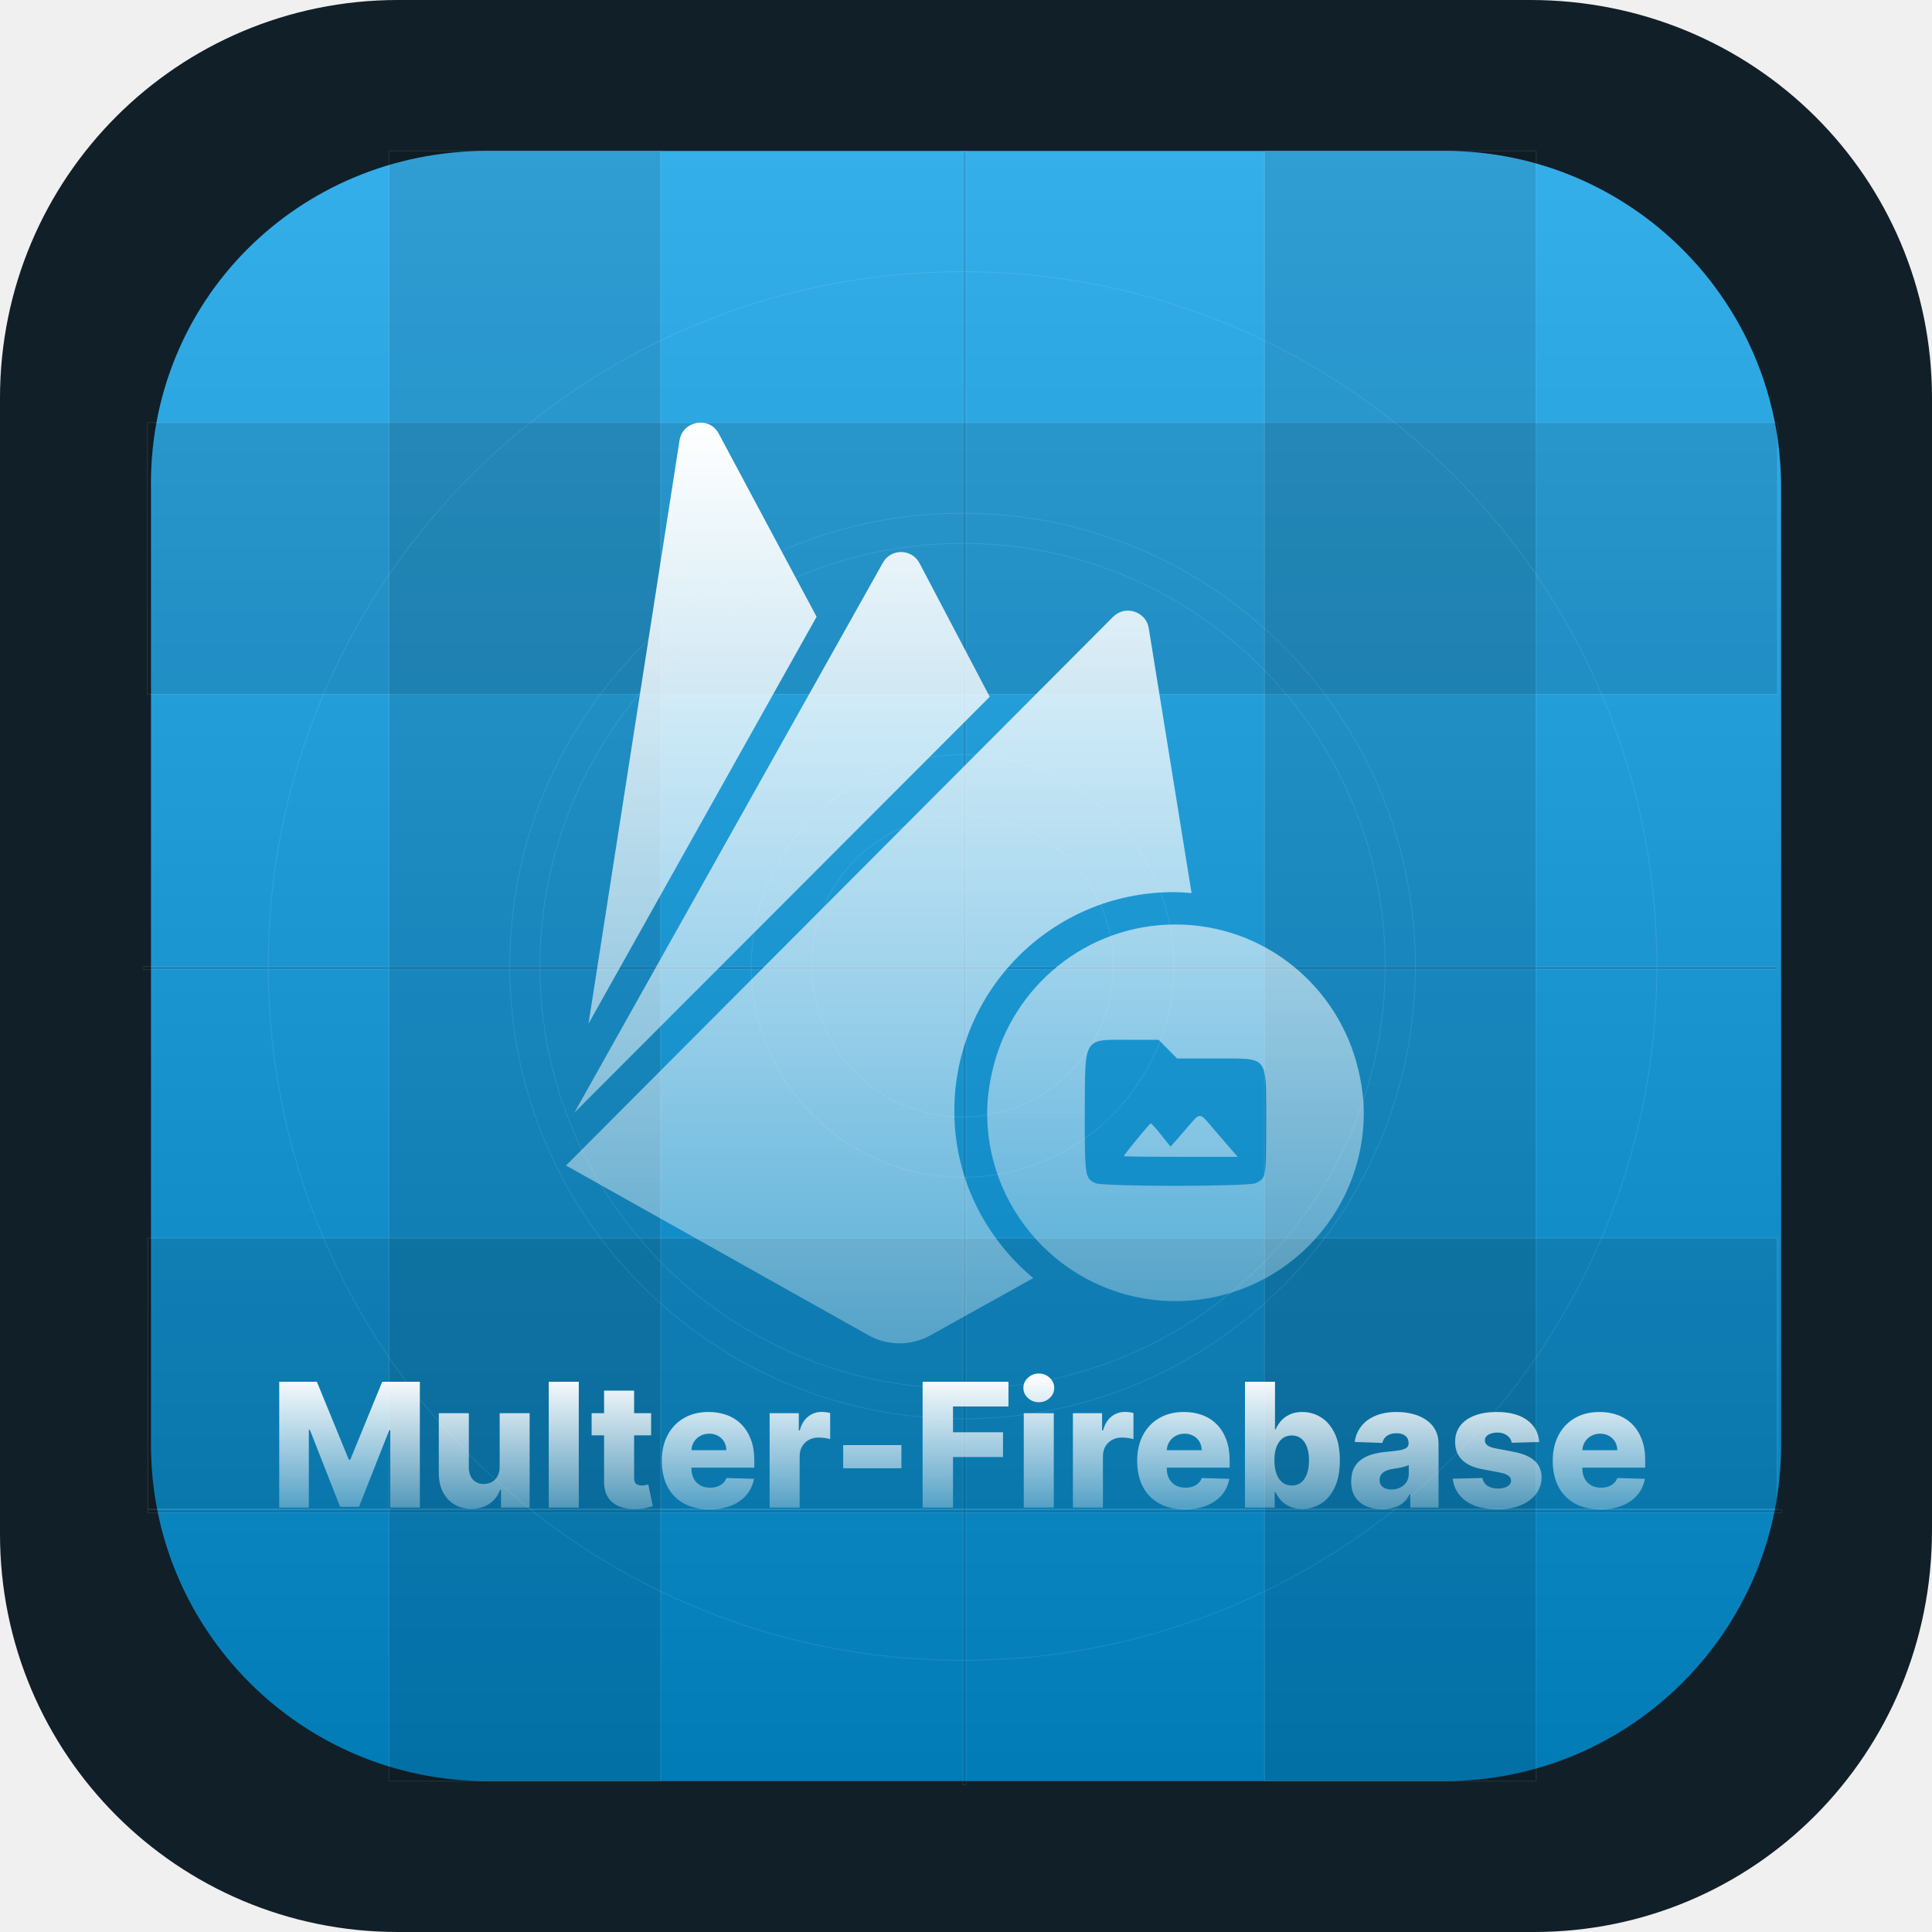
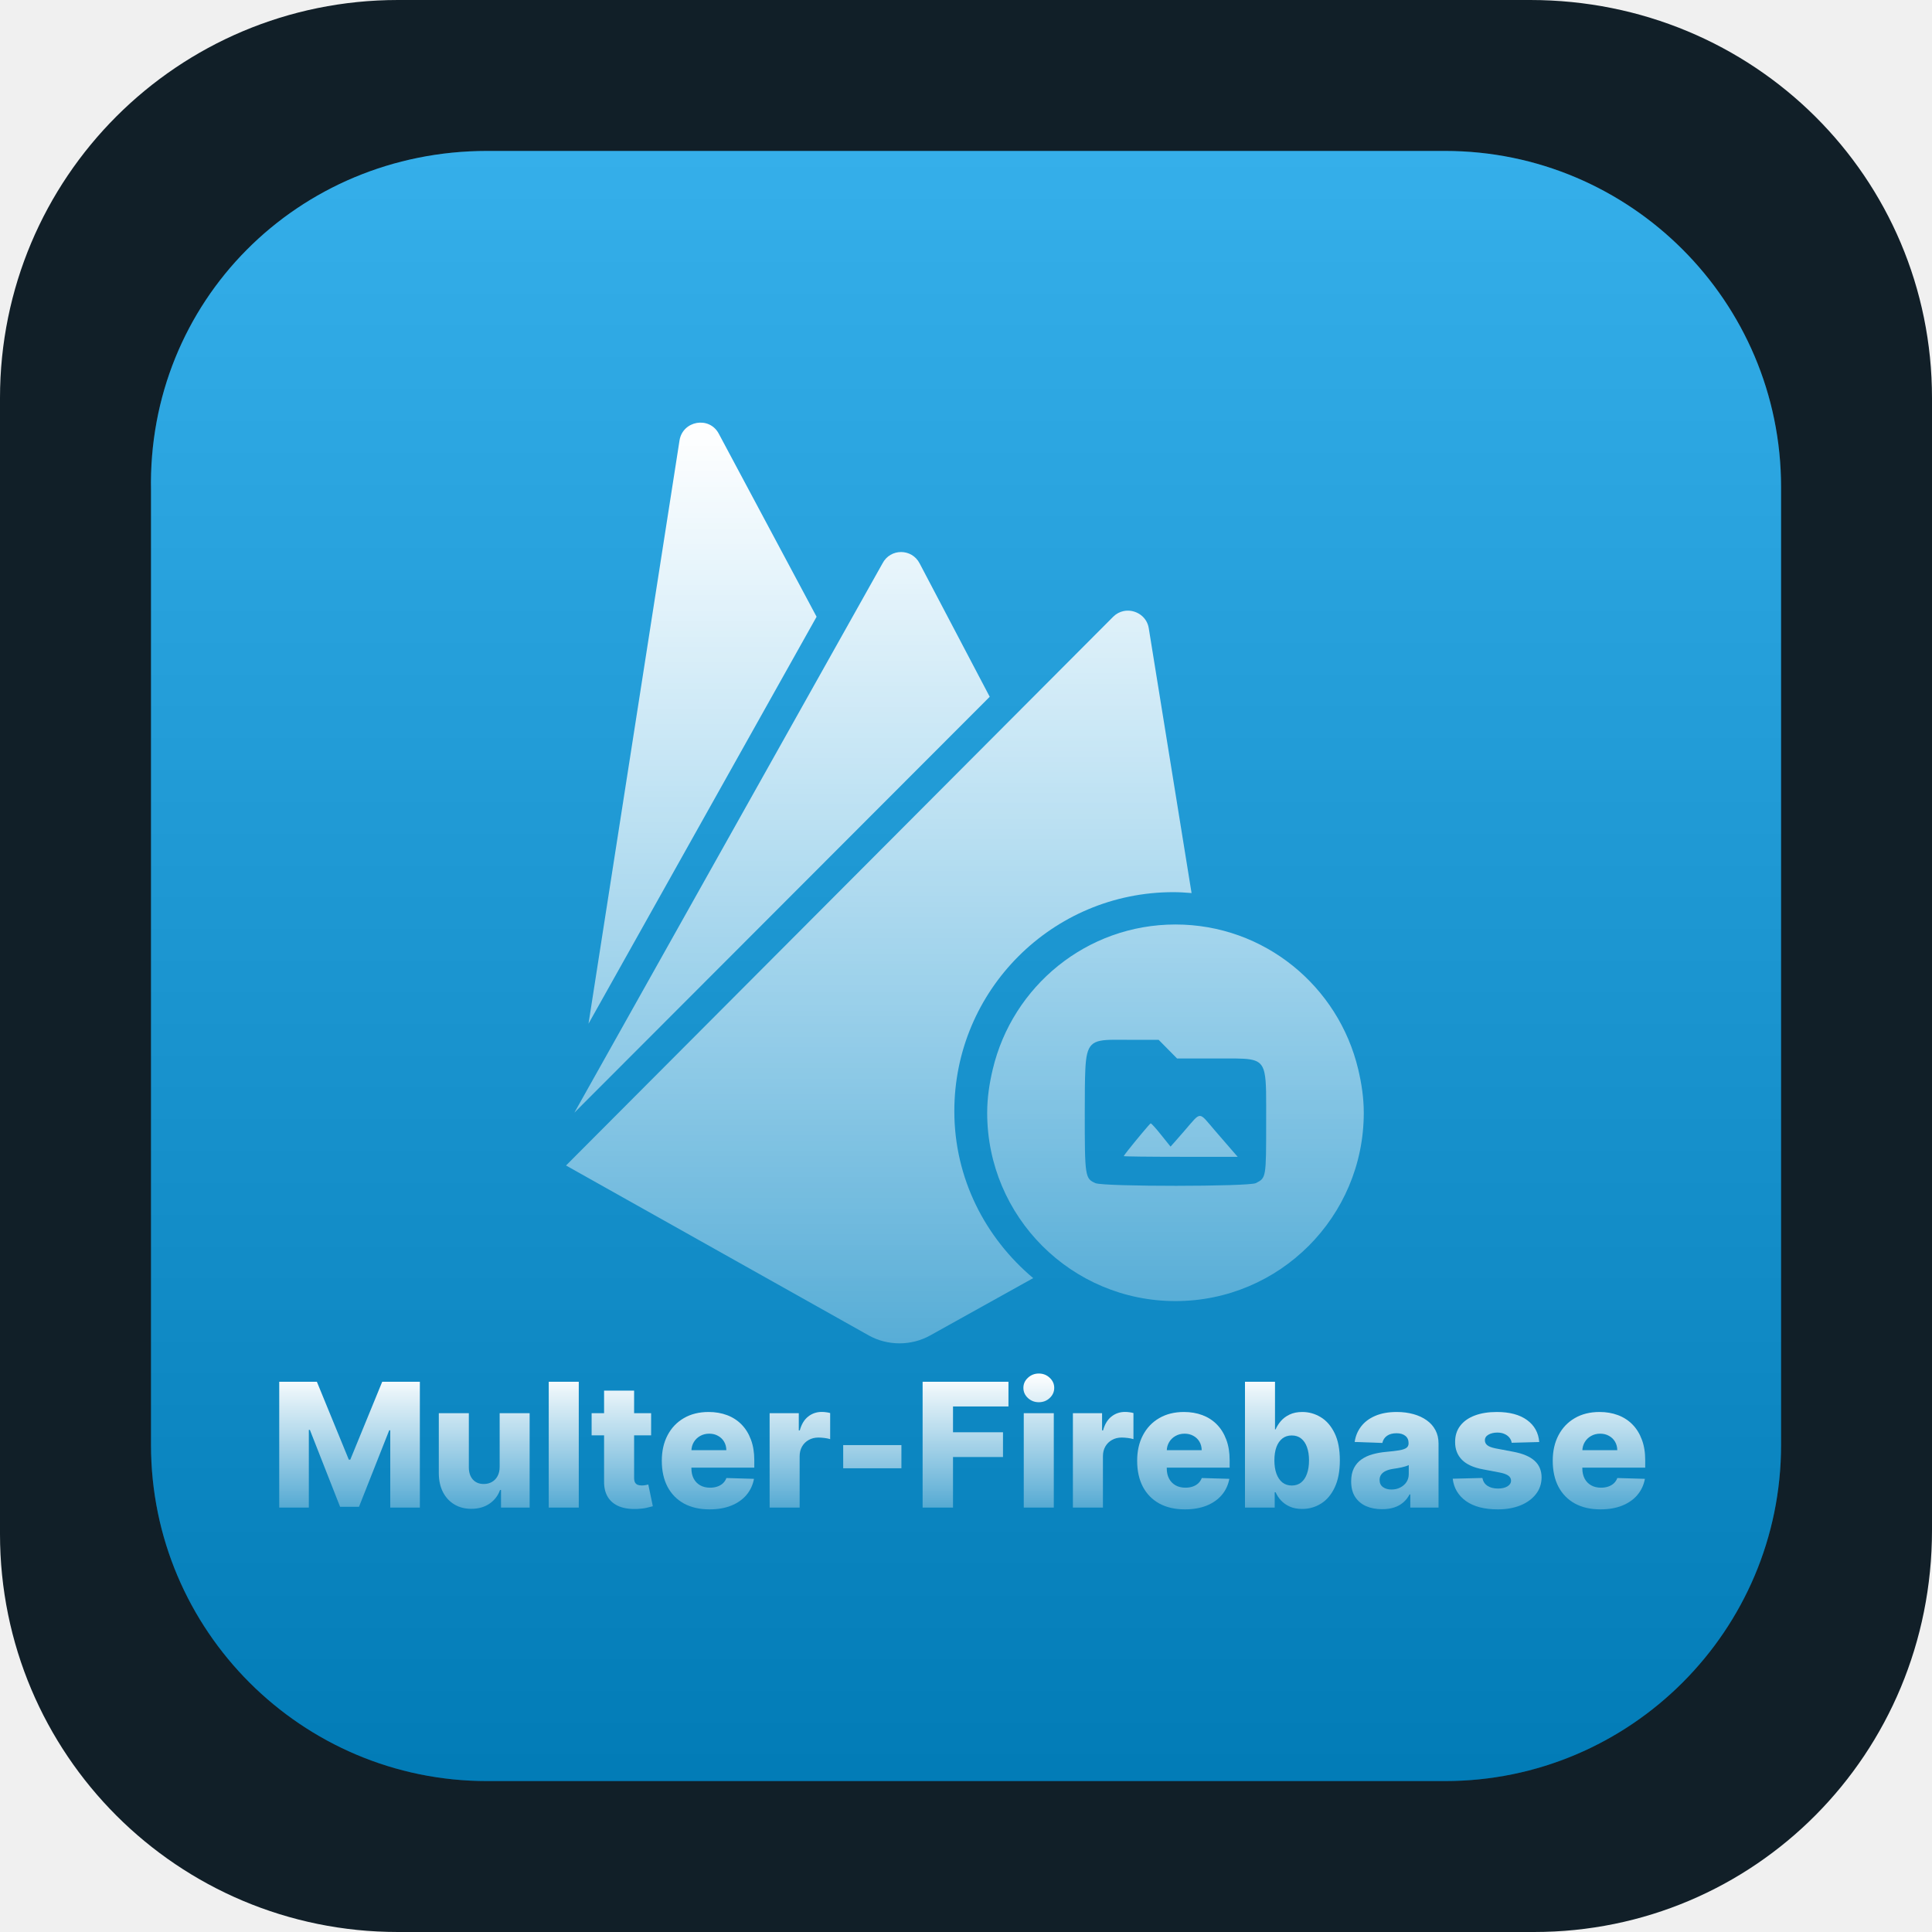
<svg xmlns="http://www.w3.org/2000/svg" width="256" height="256" viewBox="0 0 256 256" fill="none">
  <path d="M52.736 0H202.752C232.448 0 256 23.552 256 52.736V202.752C256 232.448 232.448 256 203.264 256H52.736C23.552 256 0 232.448 0 203.264V52.736C0 23.552 23.552 0 52.736 0Z" fill="#111F28" />
  <path d="M64.538 20H191.471C216.039 20 236 39.962 236 64.531V191.469C236 216.038 216.039 236 191.471 236H64.538C39.971 236 20.01 216.038 20.01 191.469V65.043C19.498 39.962 39.459 20 64.538 20Z" fill="#039BE5" />
  <path d="M64.538 20H191.471C216.039 20 236 39.962 236 64.531V191.469C236 216.038 216.039 236 191.471 236H64.538C39.971 236 20.01 216.038 20.01 191.469V65.043C19.498 39.962 39.459 20 64.538 20Z" fill="url(#paint0_linear_105_274)" />
-   <g style="mix-blend-mode:plus-lighter">
-     <path opacity="0.1" d="M19.05 128.076H235.526V128.488H19.05V128.076Z" fill="black" stroke="white" stroke-width="0.1" stroke-miterlimit="10" />
-     <path opacity="0.1" d="M19.594 164.05H235.494V199.95H19.594V164.05Z" fill="black" stroke="white" stroke-width="0.1" stroke-miterlimit="10" />
-     <path opacity="0.1" d="M235.544 92H19.544V56H235.544V92Z" fill="black" stroke="white" stroke-width="0.1" stroke-miterlimit="10" />
-     <path opacity="0.1" d="M19.594 200.05H236.07V200.462H19.594V200.05Z" fill="black" stroke="white" stroke-width="0.1" stroke-miterlimit="10" />
-     <path opacity="0.1" d="M127.594 20.05H128.006V236.483H127.594V20.05Z" fill="black" stroke="white" stroke-width="0.1" stroke-miterlimit="10" />
-     <path opacity="0.1" d="M203.544 20H167.544V236H203.544V20Z" fill="black" stroke="white" stroke-width="0.1" stroke-miterlimit="10" />
-     <path opacity="0.1" d="M51.544 20H87.544V236H51.544V20Z" fill="black" stroke="white" stroke-width="0.1" stroke-miterlimit="10" />
-     <path opacity="0.1" d="M127.544 220C178.354 220 219.544 178.81 219.544 128C219.544 77.19 178.354 36 127.544 36C76.734 36 35.544 77.19 35.544 128C35.544 178.81 76.734 220 127.544 220Z" stroke="white" stroke-width="0.1" stroke-miterlimit="10" />
-     <path opacity="0.1" d="M127.544 188C160.681 188 187.544 161.137 187.544 128C187.544 94.863 160.681 68 127.544 68C94.407 68 67.544 94.863 67.544 128C67.544 161.137 94.407 188 127.544 188Z" stroke="white" stroke-width="0.1" stroke-miterlimit="10" />
-     <path opacity="0.1" d="M127.544 184C158.472 184 183.544 158.928 183.544 128C183.544 97.072 158.472 72 127.544 72C96.616 72 71.544 97.072 71.544 128C71.544 158.928 96.616 184 127.544 184Z" stroke="white" stroke-width="0.1" stroke-miterlimit="10" />
-     <path opacity="0.1" d="M127.544 156C143.008 156 155.544 143.464 155.544 128C155.544 112.536 143.008 100 127.544 100C112.08 100 99.544 112.536 99.544 128C99.544 143.464 112.08 156 127.544 156Z" stroke="white" stroke-width="0.1" stroke-miterlimit="10" />
-     <path opacity="0.1" d="M127.544 148C138.59 148 147.544 139.046 147.544 128C147.544 116.954 138.59 108 127.544 108C116.498 108 107.544 116.954 107.544 128C107.544 139.046 116.498 148 127.544 148Z" stroke="white" stroke-width="0.1" stroke-miterlimit="10" />
-   </g>
  <path fill-rule="evenodd" clip-rule="evenodd" d="M158.983 147.867C158.543 147.873 158.091 148.514 156.977 149.799C155.959 150.972 155.116 151.931 155.103 151.93C155.09 151.929 154.526 151.228 153.846 150.369C153.166 149.51 152.547 148.828 152.468 148.854C152.347 148.894 150.402 151.231 149.437 152.459C149.116 152.868 148.904 153.156 148.904 153.192C148.904 153.242 152.3 153.283 156.452 153.283H164L163.359 152.55C163.006 152.149 161.914 150.887 160.932 149.744C159.854 148.491 159.424 147.861 158.983 147.867Z" fill="url(#paint1_linear_105_274)" />
-   <path fill-rule="evenodd" clip-rule="evenodd" d="M155.757 122.5C143.97 122.5 134.153 130.7 131.544 141.689C131.103 143.546 130.807 145.459 130.807 147.451C130.807 161.23 141.977 172.401 155.757 172.401C169.537 172.401 180.707 161.23 180.707 147.451C180.707 145.459 180.411 143.546 179.97 141.689C177.361 130.7 167.544 122.5 155.757 122.5ZM147.593 137.775C148.185 137.773 148.867 137.78 149.654 137.78H153.525L154.745 139.016L155.965 140.253L161.14 140.257C165.311 140.261 166.841 140.086 167.418 141.689C167.47 141.832 167.514 141.995 167.551 142.168C167.818 143.386 167.772 145.373 167.772 148.725C167.772 156.061 167.772 156.066 166.423 156.764C165.497 157.243 146.253 157.251 145.153 156.773C144.808 156.622 144.547 156.493 144.35 156.252C143.956 155.771 143.812 154.836 143.763 152.376C143.738 151.145 143.738 149.529 143.738 147.397C143.738 146.111 143.739 145.028 143.751 144.096C143.762 143.165 143.781 142.38 143.813 141.689C143.893 139.973 144.098 138.998 144.654 138.45C145.21 137.903 146.115 137.783 147.593 137.775Z" fill="url(#paint2_linear_105_274)" />
-   <path fill-rule="evenodd" clip-rule="evenodd" d="M149.415 80.914C149.23 80.915 149.045 80.936 148.862 80.975C148.372 81.08 147.901 81.324 147.503 81.722L75 154.434L114.517 176.616L115.132 176.96C117.627 178.347 120.745 178.347 123.241 176.96L123.859 176.616L136.904 169.357C130.568 164.034 126.454 156.153 126.454 147.23C126.454 131.205 139.448 118.215 155.473 118.215C156.288 118.215 157.09 118.268 157.888 118.334L152.217 83.249C151.99 81.793 150.714 80.903 149.415 80.914Z" fill="url(#paint3_linear_105_274)" />
+   <path fill-rule="evenodd" clip-rule="evenodd" d="M155.757 122.5C143.969 122.5 134.153 130.7 131.544 141.689C131.103 143.546 130.807 145.459 130.807 147.451C130.807 161.23 141.977 172.401 155.757 172.401C169.537 172.401 180.707 161.23 180.707 147.451C180.707 145.459 180.411 143.546 179.97 141.689C177.361 130.7 167.544 122.5 155.757 122.5ZM147.593 137.775C148.185 137.773 148.867 137.78 149.654 137.78H153.525L154.745 139.016L155.965 140.253L161.14 140.257C165.311 140.261 166.841 140.086 167.418 141.689C167.47 141.832 167.514 141.995 167.551 142.168C167.818 143.386 167.772 145.373 167.772 148.725C167.772 156.061 167.772 156.066 166.423 156.764C165.497 157.243 146.253 157.251 145.153 156.773C144.808 156.622 144.547 156.493 144.35 156.252C143.956 155.771 143.812 154.836 143.763 152.376C143.738 151.145 143.738 149.529 143.738 147.397C143.738 146.111 143.739 145.028 143.751 144.096C143.762 143.165 143.781 142.38 143.813 141.689C143.893 139.973 144.098 138.998 144.654 138.45C145.21 137.903 146.115 137.783 147.593 137.775Z" fill="url(#paint2_linear_105_274)" />
+   <path fill-rule="evenodd" clip-rule="evenodd" d="M149.415 80.914C149.23 80.915 149.045 80.936 148.861 80.975C148.372 81.08 147.901 81.324 147.503 81.722L75 154.434L114.517 176.616L115.132 176.96C117.627 178.347 120.745 178.347 123.241 176.96L123.859 176.616L136.904 169.357C130.568 164.035 126.454 156.153 126.454 147.23C126.454 131.205 139.448 118.215 155.473 118.215C156.288 118.215 157.09 118.268 157.888 118.334L152.217 83.249C151.99 81.793 150.714 80.903 149.415 80.914Z" fill="url(#paint3_linear_105_274)" />
  <path fill-rule="evenodd" clip-rule="evenodd" d="M119.396 73.147C118.425 73.147 117.455 73.648 116.935 74.654L76.108 147.433L131.143 92.327L121.856 74.654C121.336 73.648 120.366 73.147 119.396 73.147Z" fill="url(#paint4_linear_105_274)" />
  <path fill-rule="evenodd" clip-rule="evenodd" d="M92.329 56.043C91.237 56.234 90.247 57.048 90.039 58.365L77.979 135.65L108.202 81.722L95.24 57.464C94.616 56.285 93.42 55.853 92.329 56.043Z" fill="url(#paint5_linear_105_274)" />
  <path d="M37 183.091H41.988L46.219 193.414H46.414L50.645 183.091H55.633V199.764H51.711V189.522H51.573L47.569 199.658H45.063L41.06 189.465H40.922V199.764H37V183.091Z" fill="url(#paint6_linear_105_274)" />
  <path d="M66.208 194.366V187.259H70.179V199.764H66.387V197.436H66.257C65.98 198.201 65.508 198.809 64.841 199.259C64.18 199.704 63.379 199.927 62.441 199.927C61.589 199.927 60.841 199.731 60.195 199.341C59.55 198.95 59.048 198.404 58.69 197.704C58.332 196.999 58.15 196.174 58.145 195.229V187.259H62.124V194.448C62.129 195.126 62.308 195.661 62.661 196.052C63.013 196.442 63.493 196.638 64.101 196.638C64.497 196.638 64.852 196.551 65.167 196.377C65.487 196.198 65.739 195.94 65.924 195.604C66.113 195.262 66.208 194.849 66.208 194.366Z" fill="url(#paint7_linear_105_274)" />
  <path d="M76.69 183.091V199.764H72.711V183.091H76.69Z" fill="url(#paint8_linear_105_274)" />
  <path d="M86.277 187.259V190.19H78.393V187.259H86.277ZM80.044 184.263H84.023V195.832C84.023 196.076 84.061 196.274 84.137 196.426C84.219 196.573 84.335 196.678 84.487 196.744C84.639 196.803 84.821 196.833 85.032 196.833C85.184 196.833 85.344 196.82 85.512 196.792C85.686 196.76 85.816 196.733 85.903 196.711L86.505 199.585C86.315 199.639 86.047 199.707 85.699 199.788C85.358 199.87 84.948 199.921 84.471 199.943C83.538 199.986 82.738 199.878 82.07 199.617C81.409 199.351 80.901 198.939 80.549 198.38C80.202 197.821 80.034 197.118 80.044 196.271V184.263Z" fill="url(#paint9_linear_105_274)" />
  <path d="M94.015 200C92.708 200 91.579 199.742 90.63 199.227C89.686 198.706 88.96 197.965 88.45 197.004C87.945 196.038 87.693 194.89 87.693 193.56C87.693 192.269 87.948 191.14 88.458 190.174C88.968 189.202 89.686 188.448 90.614 187.91C91.541 187.368 92.635 187.096 93.893 187.096C94.782 187.096 95.596 187.235 96.334 187.512C97.072 187.788 97.709 188.198 98.246 188.741C98.783 189.284 99.201 189.954 99.499 190.752C99.797 191.544 99.947 192.453 99.947 193.479V194.472H89.084V192.16H96.244C96.239 191.737 96.139 191.36 95.943 191.028C95.748 190.697 95.48 190.44 95.138 190.255C94.802 190.065 94.414 189.97 93.974 189.97C93.529 189.97 93.131 190.071 92.778 190.271C92.426 190.467 92.146 190.735 91.94 191.077C91.734 191.414 91.626 191.796 91.615 192.225V194.578C91.615 195.088 91.715 195.536 91.916 195.921C92.116 196.301 92.401 196.597 92.77 196.809C93.139 197.02 93.578 197.126 94.088 197.126C94.441 197.126 94.761 197.077 95.048 196.98C95.336 196.882 95.583 196.738 95.789 196.548C95.995 196.358 96.15 196.125 96.252 195.848L99.906 195.954C99.754 196.773 99.42 197.487 98.905 198.095C98.395 198.697 97.725 199.167 96.895 199.503C96.065 199.834 95.105 200 94.015 200Z" fill="url(#paint10_linear_105_274)" />
  <path d="M101.979 199.764V187.259H105.844V189.539H105.974C106.202 188.714 106.573 188.1 107.088 187.699C107.604 187.292 108.203 187.088 108.887 187.088C109.071 187.088 109.261 187.102 109.456 187.129C109.651 187.151 109.833 187.186 110.001 187.235V190.695C109.811 190.63 109.562 190.578 109.253 190.54C108.949 190.502 108.678 190.483 108.439 190.483C107.967 190.483 107.541 190.589 107.162 190.801C106.787 191.007 106.492 191.297 106.275 191.672C106.063 192.041 105.957 192.475 105.957 192.974V199.764H101.979Z" fill="url(#paint11_linear_105_274)" />
  <path d="M119.442 191.484V194.554H111.728V191.484H119.442Z" fill="url(#paint12_linear_105_274)" />
  <path d="M122.251 199.764V183.091H133.626V186.364H126.279V189.783H132.902V193.064H126.279V199.764H122.251Z" fill="url(#paint13_linear_105_274)" />
-   <path d="M135.654 199.764V187.259H139.633V199.764H135.654ZM137.647 185.802C137.089 185.802 136.609 185.617 136.207 185.248C135.806 184.874 135.605 184.423 135.605 183.897C135.605 183.376 135.806 182.931 136.207 182.562C136.609 182.187 137.089 182 137.647 182C138.211 182 138.692 182.187 139.087 182.562C139.489 182.931 139.69 183.376 139.69 183.897C139.69 184.423 139.489 184.874 139.087 185.248C138.692 185.617 138.211 185.802 137.647 185.802Z" fill="url(#paint14_linear_105_274)" />
+   <path d="M135.654 199.764V187.259H139.633V199.764H135.654ZM137.647 185.802C137.089 185.802 136.609 185.617 136.207 185.248C135.806 184.874 135.605 184.423 135.605 183.897C135.605 183.376 135.806 182.931 136.207 182.562C136.609 182.187 137.089 182 137.647 182C138.211 182 138.692 182.187 139.088 182.562C139.489 182.931 139.69 183.376 139.69 183.897C139.69 184.423 139.489 184.874 139.088 185.248C138.692 185.617 138.211 185.802 137.647 185.802Z" fill="url(#paint14_linear_105_274)" />
  <path d="M142.165 199.764V187.259H146.03V189.539H146.16C146.388 188.714 146.76 188.1 147.275 187.699C147.79 187.292 148.39 187.088 149.073 187.088C149.258 187.088 149.447 187.102 149.643 187.129C149.838 187.151 150.02 187.186 150.188 187.235V190.695C149.998 190.63 149.748 190.578 149.439 190.54C149.135 190.502 148.864 190.483 148.626 190.483C148.154 190.483 147.728 190.589 147.348 190.801C146.974 191.007 146.678 191.297 146.461 191.672C146.25 192.041 146.144 192.475 146.144 192.974V199.764H142.165Z" fill="url(#paint15_linear_105_274)" />
  <path d="M157.002 200C155.695 200 154.567 199.742 153.617 199.227C152.674 198.706 151.947 197.965 151.437 197.004C150.932 196.038 150.68 194.89 150.68 193.56C150.68 192.269 150.935 191.14 151.445 190.174C151.955 189.202 152.674 188.448 153.601 187.91C154.529 187.368 155.622 187.096 156.88 187.096C157.77 187.096 158.583 187.235 159.321 187.512C160.059 187.788 160.696 188.198 161.233 188.741C161.77 189.284 162.188 189.954 162.486 190.752C162.785 191.544 162.934 192.453 162.934 193.479V194.472H152.071V192.16H159.232C159.226 191.737 159.126 191.36 158.931 191.028C158.735 190.697 158.467 190.44 158.125 190.255C157.789 190.065 157.401 189.97 156.962 189.97C156.517 189.97 156.118 190.071 155.765 190.271C155.413 190.467 155.133 190.735 154.927 191.077C154.721 191.414 154.613 191.796 154.602 192.225V194.578C154.602 195.088 154.702 195.536 154.903 195.921C155.104 196.301 155.388 196.597 155.757 196.809C156.126 197.02 156.566 197.126 157.075 197.126C157.428 197.126 157.748 197.077 158.036 196.98C158.323 196.882 158.57 196.738 158.776 196.548C158.982 196.358 159.137 196.125 159.24 195.848L162.893 195.954C162.741 196.773 162.408 197.487 161.892 198.095C161.382 198.697 160.712 199.167 159.883 199.503C159.053 199.834 158.092 200 157.002 200Z" fill="url(#paint16_linear_105_274)" />
  <path d="M164.966 199.764V183.091H168.945V189.4H169.026C169.189 189.02 169.419 188.654 169.718 188.301C170.021 187.948 170.407 187.661 170.873 187.438C171.345 187.21 171.909 187.096 172.565 187.096C173.433 187.096 174.244 187.324 174.998 187.78C175.758 188.236 176.371 188.939 176.837 189.889C177.304 190.839 177.537 192.049 177.537 193.52C177.537 194.936 177.312 196.122 176.862 197.077C176.417 198.033 175.815 198.749 175.055 199.227C174.301 199.704 173.463 199.943 172.541 199.943C171.912 199.943 171.367 199.84 170.906 199.634C170.444 199.427 170.057 199.156 169.742 198.82C169.433 198.483 169.194 198.122 169.026 197.737H168.904V199.764H164.966ZM168.863 193.512C168.863 194.185 168.953 194.771 169.132 195.27C169.316 195.769 169.579 196.157 169.921 196.434C170.268 196.706 170.683 196.841 171.166 196.841C171.654 196.841 172.069 196.706 172.411 196.434C172.753 196.157 173.01 195.769 173.184 195.27C173.363 194.771 173.452 194.185 173.452 193.512C173.452 192.839 173.363 192.255 173.184 191.761C173.01 191.267 172.753 190.885 172.411 190.613C172.075 190.342 171.66 190.206 171.166 190.206C170.678 190.206 170.263 190.339 169.921 190.605C169.579 190.871 169.316 191.251 169.132 191.745C168.953 192.239 168.863 192.828 168.863 193.512Z" fill="url(#paint17_linear_105_274)" />
  <path d="M183.145 199.976C182.348 199.976 181.64 199.843 181.021 199.577C180.408 199.305 179.923 198.898 179.565 198.355C179.212 197.807 179.036 197.121 179.036 196.296C179.036 195.601 179.158 195.015 179.402 194.537C179.646 194.06 179.983 193.672 180.411 193.373C180.84 193.075 181.333 192.849 181.892 192.697C182.451 192.54 183.047 192.434 183.682 192.38C184.393 192.315 184.965 192.247 185.399 192.176C185.833 192.1 186.147 191.995 186.343 191.859C186.543 191.718 186.644 191.52 186.644 191.265V191.224C186.644 190.806 186.5 190.483 186.212 190.255C185.925 190.027 185.537 189.913 185.049 189.913C184.523 189.913 184.1 190.027 183.78 190.255C183.46 190.483 183.256 190.798 183.169 191.199L179.5 191.069C179.608 190.309 179.888 189.631 180.338 189.034C180.794 188.431 181.417 187.959 182.209 187.617C183.007 187.27 183.964 187.096 185.081 187.096C185.879 187.096 186.614 187.191 187.286 187.381C187.959 187.566 188.545 187.837 189.044 188.195C189.543 188.548 189.928 188.982 190.199 189.498C190.476 190.014 190.614 190.602 190.614 191.265V199.764H186.872V198.022H186.774C186.551 198.445 186.267 198.803 185.92 199.096C185.578 199.389 185.174 199.609 184.707 199.756C184.246 199.902 183.725 199.976 183.145 199.976ZM184.374 197.37C184.802 197.37 185.187 197.284 185.529 197.11C185.876 196.936 186.153 196.697 186.359 196.393C186.565 196.084 186.668 195.726 186.668 195.319V194.13C186.554 194.19 186.416 194.244 186.253 194.293C186.096 194.342 185.922 194.388 185.732 194.431C185.543 194.475 185.347 194.513 185.147 194.545C184.946 194.578 184.753 194.608 184.569 194.635C184.195 194.695 183.875 194.787 183.609 194.912C183.348 195.037 183.148 195.199 183.007 195.4C182.871 195.596 182.803 195.829 182.803 196.1C182.803 196.513 182.95 196.828 183.243 197.045C183.541 197.262 183.918 197.37 184.374 197.37Z" fill="url(#paint18_linear_105_274)" />
-   <path d="M203.958 191.077L200.305 191.175C200.267 190.915 200.164 190.684 199.996 190.483C199.828 190.277 199.608 190.117 199.337 190.003C199.071 189.883 198.762 189.824 198.409 189.824C197.948 189.824 197.555 189.916 197.229 190.1C196.909 190.285 196.752 190.535 196.757 190.849C196.752 191.094 196.85 191.305 197.05 191.484C197.257 191.664 197.623 191.807 198.149 191.916L200.557 192.372C201.805 192.611 202.732 193.007 203.34 193.56C203.953 194.114 204.262 194.847 204.268 195.758C204.262 196.616 204.007 197.362 203.503 197.997C203.004 198.632 202.32 199.126 201.452 199.479C200.584 199.826 199.592 200 198.474 200C196.69 200 195.282 199.634 194.251 198.901C193.226 198.163 192.64 197.175 192.494 195.938L196.424 195.84C196.511 196.296 196.736 196.643 197.099 196.882C197.463 197.121 197.926 197.24 198.491 197.24C199 197.24 199.415 197.145 199.735 196.955C200.055 196.765 200.218 196.513 200.224 196.198C200.218 195.916 200.093 195.691 199.849 195.522C199.605 195.349 199.223 195.213 198.702 195.115L196.521 194.7C195.268 194.472 194.335 194.052 193.723 193.438C193.11 192.82 192.806 192.033 192.811 191.077C192.806 190.242 193.028 189.528 193.478 188.936C193.929 188.339 194.569 187.883 195.399 187.569C196.229 187.254 197.208 187.096 198.336 187.096C200.028 187.096 201.363 187.452 202.339 188.163C203.316 188.868 203.855 189.84 203.958 191.077Z" fill="url(#paint19_linear_105_274)" />
-   <path d="M212.068 200C210.761 200 209.633 199.742 208.684 199.227C207.74 198.706 207.013 197.965 206.503 197.004C205.999 196.038 205.746 194.89 205.746 193.56C205.746 192.269 206.001 191.14 206.511 190.174C207.021 189.202 207.74 188.448 208.667 187.91C209.595 187.368 210.688 187.096 211.946 187.096C212.836 187.096 213.65 187.235 214.387 187.512C215.125 187.788 215.762 188.198 216.299 188.741C216.836 189.284 217.254 189.954 217.552 190.752C217.851 191.544 218 192.453 218 193.479V194.472H207.138V192.16H214.298C214.292 191.737 214.192 191.36 213.997 191.028C213.802 190.697 213.533 190.44 213.191 190.255C212.855 190.065 212.467 189.97 212.028 189.97C211.583 189.97 211.184 190.071 210.832 190.271C210.479 190.467 210.2 190.735 209.994 191.077C209.787 191.414 209.679 191.796 209.668 192.225V194.578C209.668 195.088 209.769 195.536 209.969 195.921C210.17 196.301 210.455 196.597 210.824 196.809C211.192 197.02 211.632 197.126 212.142 197.126C212.494 197.126 212.814 197.077 213.102 196.98C213.389 196.882 213.636 196.738 213.842 196.548C214.048 196.358 214.203 196.125 214.306 195.848L217.959 195.954C217.807 196.773 217.474 197.487 216.959 198.095C216.449 198.697 215.779 199.167 214.949 199.503C214.119 199.834 213.159 200 212.068 200Z" fill="url(#paint20_linear_105_274)" />
+   <path d="M203.958 191.077L200.305 191.175C200.267 190.915 200.164 190.684 199.996 190.483C199.828 190.277 199.608 190.117 199.337 190.003C199.071 189.883 198.762 189.824 198.409 189.824C197.948 189.824 197.555 189.916 197.229 190.1C196.909 190.285 196.752 190.535 196.757 190.849C196.752 191.094 196.85 191.305 197.05 191.484C197.257 191.663 197.623 191.807 198.149 191.916L200.557 192.372C201.805 192.611 202.732 193.007 203.34 193.56C203.953 194.114 204.262 194.847 204.268 195.758C204.262 196.616 204.007 197.362 203.503 197.997C203.004 198.632 202.32 199.126 201.452 199.479C200.584 199.826 199.592 200 198.474 200C196.69 200 195.282 199.634 194.251 198.901C193.226 198.163 192.64 197.175 192.494 195.938L196.424 195.84C196.511 196.296 196.736 196.643 197.099 196.882C197.463 197.121 197.926 197.24 198.491 197.24C199 197.24 199.415 197.145 199.735 196.955C200.055 196.765 200.218 196.513 200.224 196.198C200.218 195.916 200.093 195.691 199.849 195.522C199.605 195.349 199.223 195.213 198.702 195.115L196.521 194.7C195.268 194.472 194.335 194.052 193.723 193.438C193.11 192.82 192.806 192.033 192.811 191.077C192.806 190.242 193.028 189.528 193.478 188.936C193.929 188.339 194.569 187.883 195.399 187.569C196.229 187.254 197.208 187.096 198.336 187.096C200.028 187.096 201.363 187.452 202.339 188.163C203.316 188.868 203.855 189.84 203.958 191.077Z" fill="url(#paint19_linear_105_274)" />
+   <path d="M212.068 200C210.761 200 209.633 199.742 208.684 199.227C207.74 198.706 207.013 197.965 206.503 197.004C205.999 196.038 205.746 194.89 205.746 193.56C205.746 192.269 206.001 191.14 206.511 190.174C207.021 189.202 207.74 188.448 208.667 187.91C209.595 187.368 210.688 187.096 211.946 187.096C212.836 187.096 213.65 187.235 214.387 187.512C215.125 187.788 215.762 188.198 216.299 188.741C216.836 189.284 217.254 189.954 217.552 190.752C217.851 191.544 218 192.453 218 193.479V194.472H207.138V192.16H214.298C214.292 191.737 214.192 191.36 213.997 191.028C213.802 190.697 213.533 190.44 213.191 190.255C212.855 190.065 212.467 189.97 212.028 189.97C211.583 189.97 211.184 190.071 210.832 190.271C210.479 190.467 210.2 190.735 209.994 191.077C209.788 191.414 209.679 191.796 209.668 192.225V194.578C209.668 195.088 209.769 195.536 209.969 195.921C210.17 196.301 210.455 196.597 210.824 196.809C211.192 197.02 211.632 197.126 212.142 197.126C212.494 197.126 212.814 197.077 213.102 196.98C213.389 196.882 213.636 196.738 213.842 196.548C214.048 196.358 214.203 196.125 214.306 195.848L217.959 195.954C217.807 196.773 217.474 197.487 216.959 198.095C216.449 198.697 215.779 199.167 214.949 199.503C214.119 199.834 213.159 200 212.068 200Z" fill="url(#paint20_linear_105_274)" />
  <defs>
    <linearGradient id="paint0_linear_105_274" x1="128.005" y1="20" x2="128.005" y2="236.717" gradientUnits="userSpaceOnUse">
      <stop stop-color="white" stop-opacity="0.2" />
      <stop offset="0.99" stop-opacity="0.2" />
    </linearGradient>
    <linearGradient id="paint1_linear_105_274" x1="156.452" y1="59.293" x2="156.452" y2="180.48" gradientUnits="userSpaceOnUse">
      <stop stop-color="white" />
      <stop offset="1" stop-color="white" stop-opacity="0.3" />
    </linearGradient>
    <linearGradient id="paint2_linear_105_274" x1="156.542" y1="56.819" x2="156.542" y2="172.236" gradientUnits="userSpaceOnUse">
      <stop stop-color="white" />
      <stop offset="1" stop-color="white" stop-opacity="0.3" />
    </linearGradient>
    <linearGradient id="paint3_linear_105_274" x1="116.444" y1="55.171" x2="116.444" y2="178" gradientUnits="userSpaceOnUse">
      <stop stop-color="white" />
      <stop offset="1" stop-color="white" stop-opacity="0.3" />
    </linearGradient>
    <linearGradient id="paint4_linear_105_274" x1="103.626" y1="55.995" x2="103.626" y2="177.182" gradientUnits="userSpaceOnUse">
      <stop stop-color="white" />
      <stop offset="1" stop-color="white" stop-opacity="0.3" />
    </linearGradient>
    <linearGradient id="paint5_linear_105_274" x1="93.09" y1="56" x2="93.09" y2="178.007" gradientUnits="userSpaceOnUse">
      <stop stop-color="white" />
      <stop offset="1" stop-color="white" stop-opacity="0.3" />
    </linearGradient>
    <linearGradient id="paint6_linear_105_274" x1="127.5" y1="182" x2="127.5" y2="200" gradientUnits="userSpaceOnUse">
      <stop stop-color="white" />
      <stop offset="1" stop-color="white" stop-opacity="0.3" />
    </linearGradient>
    <linearGradient id="paint7_linear_105_274" x1="127.5" y1="182" x2="127.5" y2="200" gradientUnits="userSpaceOnUse">
      <stop stop-color="white" />
      <stop offset="1" stop-color="white" stop-opacity="0.3" />
    </linearGradient>
    <linearGradient id="paint8_linear_105_274" x1="127.5" y1="182" x2="127.5" y2="200" gradientUnits="userSpaceOnUse">
      <stop stop-color="white" />
      <stop offset="1" stop-color="white" stop-opacity="0.3" />
    </linearGradient>
    <linearGradient id="paint9_linear_105_274" x1="127.5" y1="182" x2="127.5" y2="200" gradientUnits="userSpaceOnUse">
      <stop stop-color="white" />
      <stop offset="1" stop-color="white" stop-opacity="0.3" />
    </linearGradient>
    <linearGradient id="paint10_linear_105_274" x1="127.5" y1="182" x2="127.5" y2="200" gradientUnits="userSpaceOnUse">
      <stop stop-color="white" />
      <stop offset="1" stop-color="white" stop-opacity="0.3" />
    </linearGradient>
    <linearGradient id="paint11_linear_105_274" x1="127.5" y1="182" x2="127.5" y2="200" gradientUnits="userSpaceOnUse">
      <stop stop-color="white" />
      <stop offset="1" stop-color="white" stop-opacity="0.3" />
    </linearGradient>
    <linearGradient id="paint12_linear_105_274" x1="127.5" y1="182" x2="127.5" y2="200" gradientUnits="userSpaceOnUse">
      <stop stop-color="white" />
      <stop offset="1" stop-color="white" stop-opacity="0.3" />
    </linearGradient>
    <linearGradient id="paint13_linear_105_274" x1="127.5" y1="182" x2="127.5" y2="200" gradientUnits="userSpaceOnUse">
      <stop stop-color="white" />
      <stop offset="1" stop-color="white" stop-opacity="0.3" />
    </linearGradient>
    <linearGradient id="paint14_linear_105_274" x1="127.5" y1="182" x2="127.5" y2="200" gradientUnits="userSpaceOnUse">
      <stop stop-color="white" />
      <stop offset="1" stop-color="white" stop-opacity="0.3" />
    </linearGradient>
    <linearGradient id="paint15_linear_105_274" x1="127.5" y1="182" x2="127.5" y2="200" gradientUnits="userSpaceOnUse">
      <stop stop-color="white" />
      <stop offset="1" stop-color="white" stop-opacity="0.3" />
    </linearGradient>
    <linearGradient id="paint16_linear_105_274" x1="127.5" y1="182" x2="127.5" y2="200" gradientUnits="userSpaceOnUse">
      <stop stop-color="white" />
      <stop offset="1" stop-color="white" stop-opacity="0.3" />
    </linearGradient>
    <linearGradient id="paint17_linear_105_274" x1="127.5" y1="182" x2="127.5" y2="200" gradientUnits="userSpaceOnUse">
      <stop stop-color="white" />
      <stop offset="1" stop-color="white" stop-opacity="0.3" />
    </linearGradient>
    <linearGradient id="paint18_linear_105_274" x1="127.5" y1="182" x2="127.5" y2="200" gradientUnits="userSpaceOnUse">
      <stop stop-color="white" />
      <stop offset="1" stop-color="white" stop-opacity="0.3" />
    </linearGradient>
    <linearGradient id="paint19_linear_105_274" x1="127.5" y1="182" x2="127.5" y2="200" gradientUnits="userSpaceOnUse">
      <stop stop-color="white" />
      <stop offset="1" stop-color="white" stop-opacity="0.3" />
    </linearGradient>
    <linearGradient id="paint20_linear_105_274" x1="127.5" y1="182" x2="127.5" y2="200" gradientUnits="userSpaceOnUse">
      <stop stop-color="white" />
      <stop offset="1" stop-color="white" stop-opacity="0.3" />
    </linearGradient>
  </defs>
</svg>
